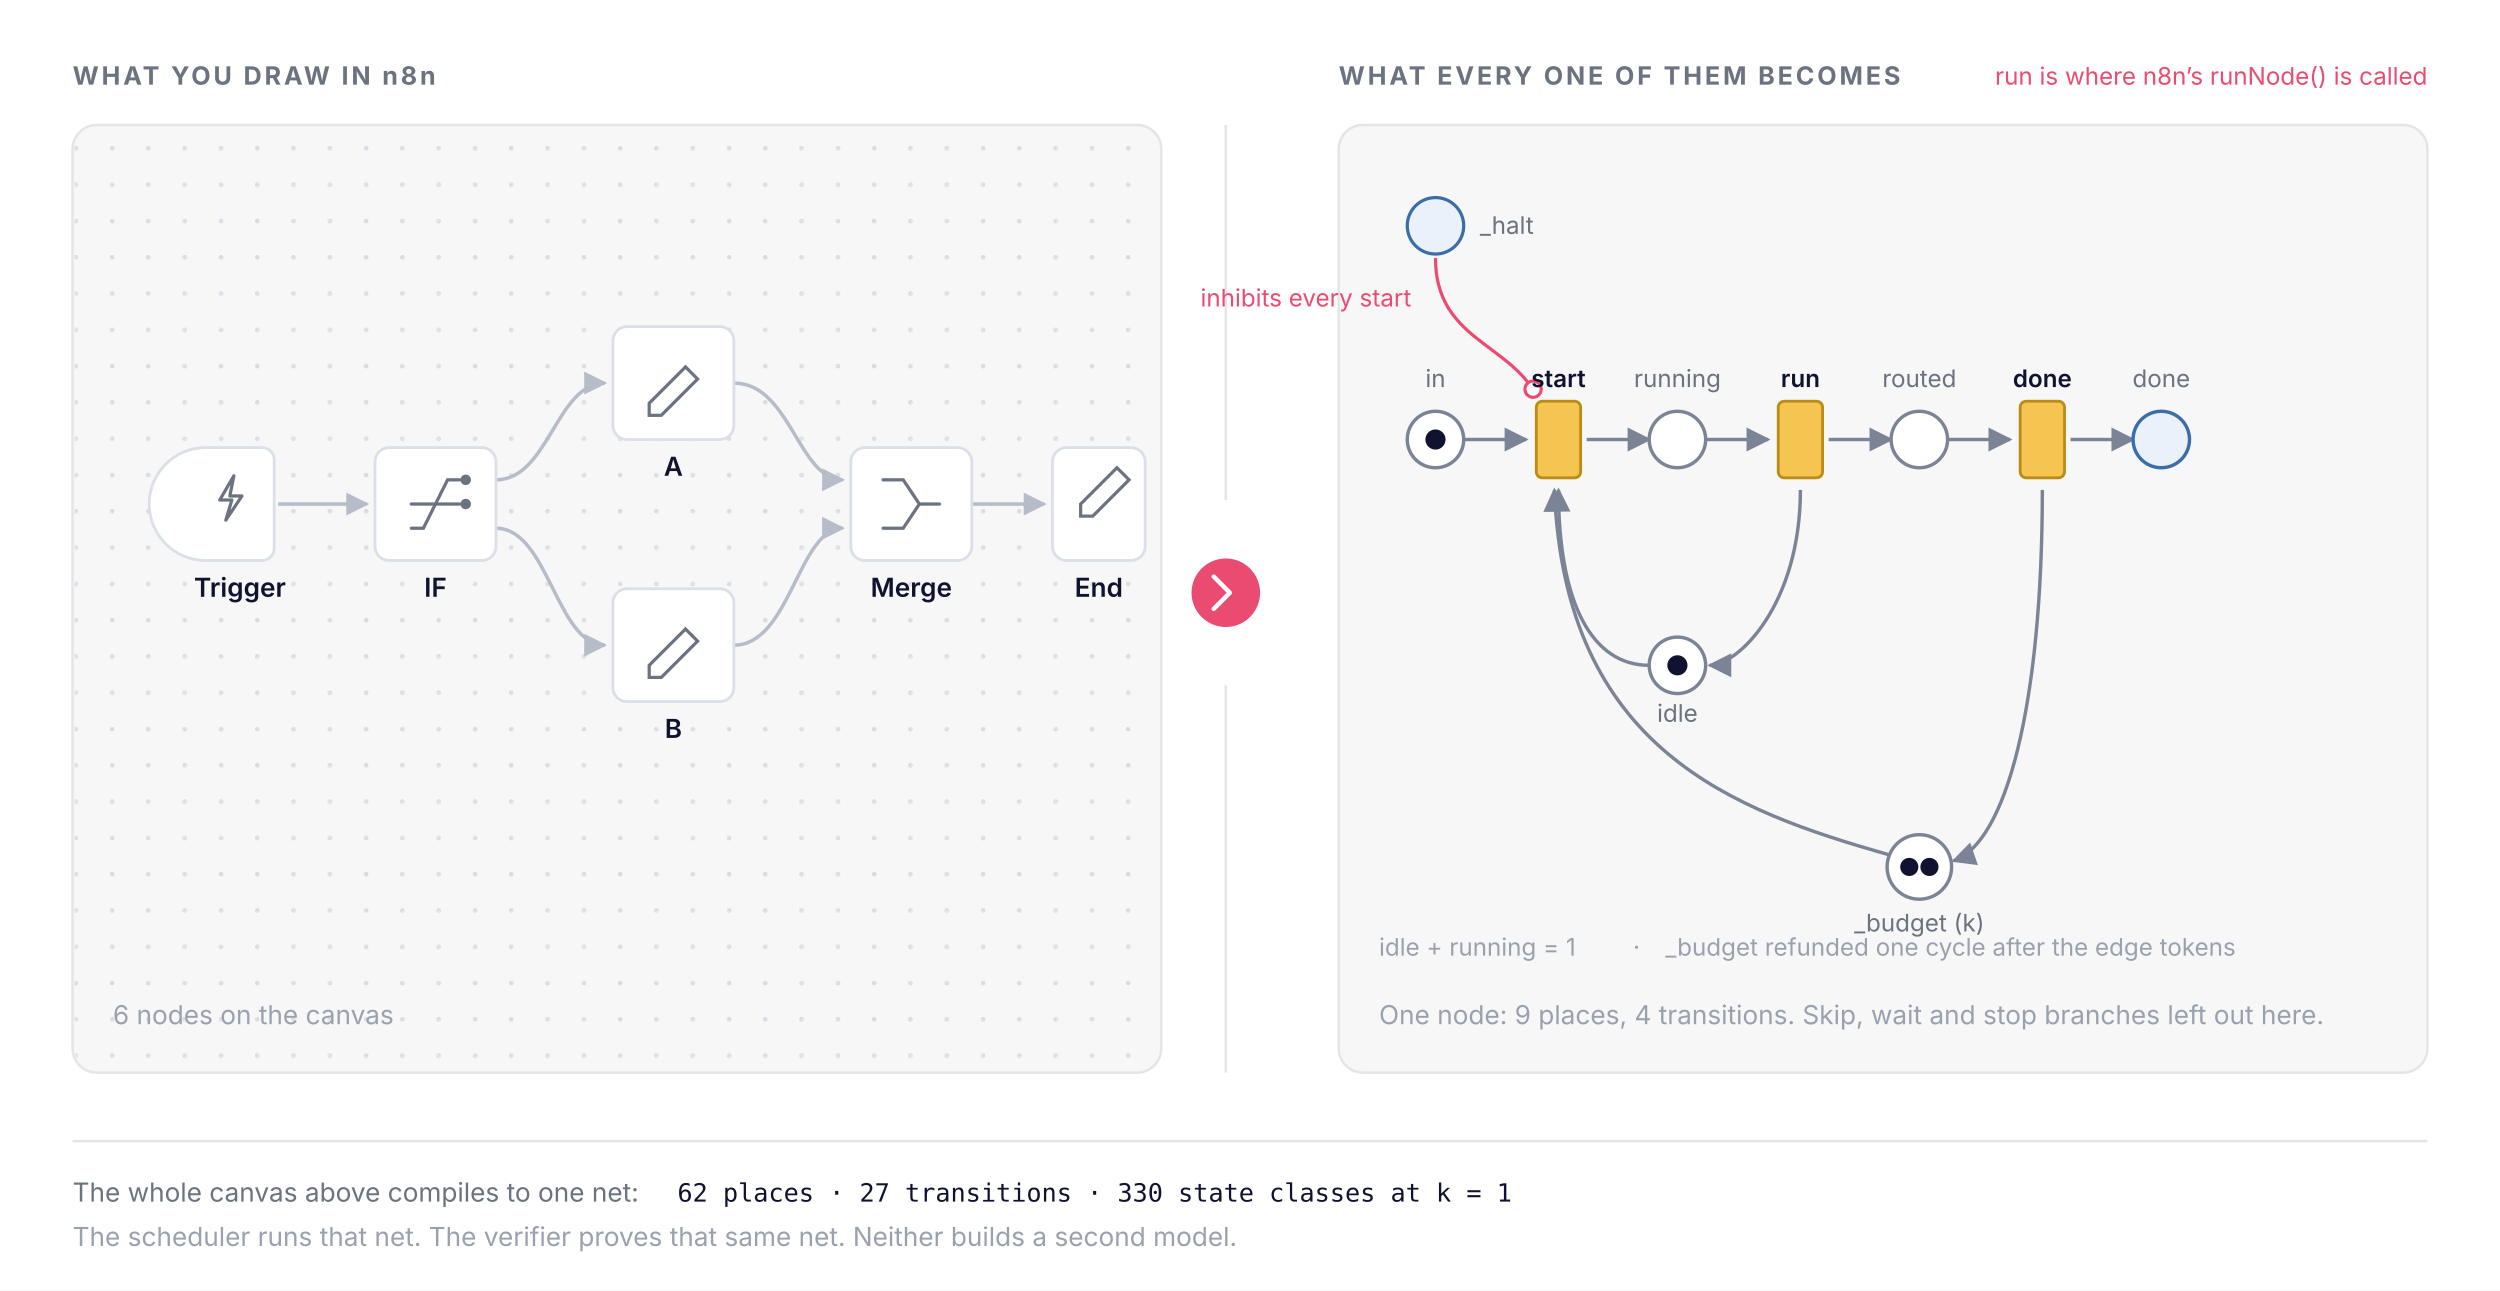
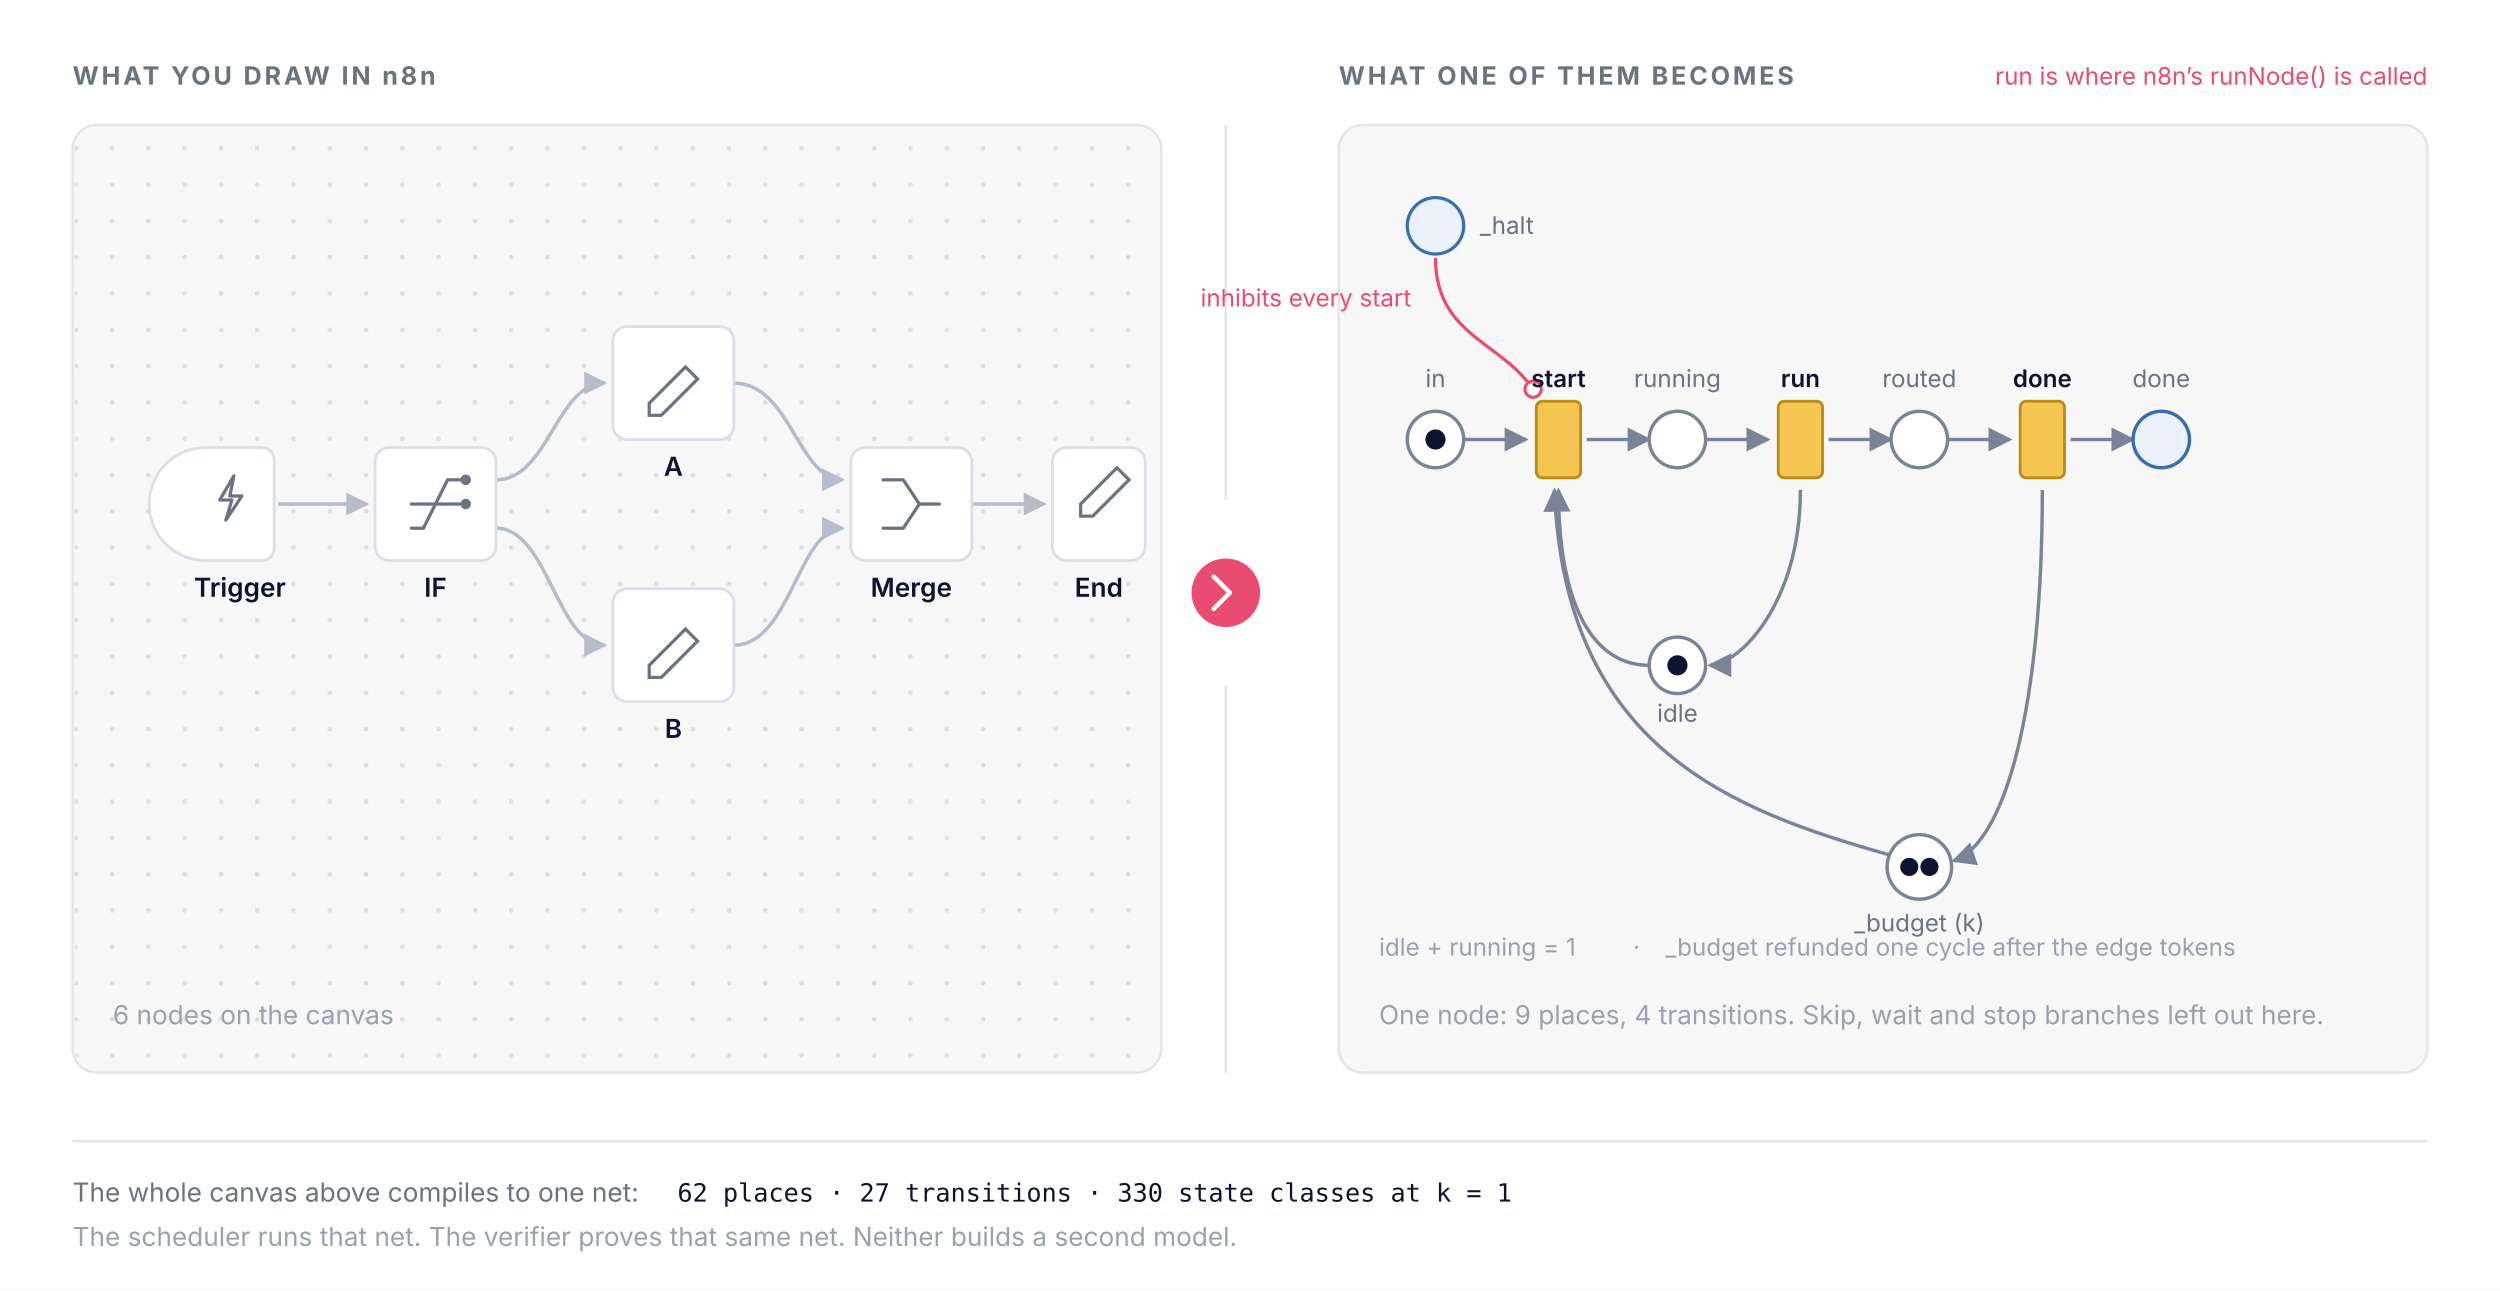
<svg xmlns="http://www.w3.org/2000/svg" viewBox="0 0 1240 640" width="1240" height="640" role="img" aria-label="Left: the diamond workflow on an n8n canvas - Trigger into IF, which branches to A and B, both into Merge, then End. Right: what one of those nodes compiles to - a Petri net gadget with in, idle, running, routed and done places, start, run and done transitions, a shared budget token and a halt place that inhibits the start.">
  <style>
    .bg      { fill: #ffffff; }
    .canvas  { fill: #f7f7f8; stroke: #e4e5e9; }
    .dot     { fill: #d9dae0; }
    .card    { fill: #ffffff; stroke: #dbdfe7; }
    .cardln  { stroke: #dbdfe7; }
    .glyph   { stroke: #6b7280; fill: none; }
    .wire    { stroke: #b6bcc8; fill: none; }
    .ink     { fill: #101330; }
    .muted   { fill: #6b7280; }
    .faint   { fill: #9aa1ae; }
    .accent  { fill: #ea4b71; }
    .accentS { stroke: #ea4b71; }
    .place   { fill: #ffffff; stroke: #7b8496; }
    .term    { fill: #eaf1fb; stroke: #3b6ea8; }
    .bar     { fill: #f5c451; stroke: #b98c14; }
    .tok     { fill: #101330; }
    .arc     { stroke: #7b8496; fill: none; }
    .inhib   { stroke: #ea4b71; fill: none; }
    .inhibD  { fill: #ffffff; stroke: #ea4b71; }
    .panelln { stroke: #e4e5e9; }
    .ahF     { fill: #7b8496; }
    .awF     { fill: #b6bcc8; }
    .inhF    { fill: #ffffff; stroke: #ea4b71; }
    .onacc   { stroke: #ffffff; }
    text     { font-family: Inter, -apple-system, BlinkMacSystemFont, "Segoe UI", Roboto, "Helvetica Neue", Arial, sans-serif; }
    .eyebrow { font-size: 12.5px; font-weight: 700; letter-spacing: 1.4px; }
    .nodelbl { font-size: 13px; font-weight: 600; }
    .plbl    { font-size: 12px; }
    .tlbl    { font-size: 12px; font-weight: 600; }
    .note    { font-size: 13px; }
    .mono    { font-family: ui-monospace, SFMono-Regular, Menlo, Consolas, monospace; font-size: 12.5px; }
  </style>
  <defs>
    <marker id="ah" viewBox="0 0 10 10" refX="9" refY="5" markerWidth="7" markerHeight="7" orient="auto-start-reverse">
      <path class="ahF" d="M0 0 L10 5 L0 10 z" />
    </marker>
    <marker id="aw" viewBox="0 0 10 10" refX="9" refY="5" markerWidth="6.5" markerHeight="6.5" orient="auto-start-reverse">
      <path class="awF" d="M0 0 L10 5 L0 10 z" />
    </marker>
    <marker id="inh" viewBox="0 0 10 10" refX="8" refY="5" markerWidth="7" markerHeight="7" orient="auto">
      <circle class="inhF" cx="5" cy="5" r="3.6" stroke-width="1.4" />
    </marker>
    <pattern id="grid" width="18" height="18" patternUnits="userSpaceOnUse">
      <circle class="dot" cx="1.6" cy="1.6" r="1.15" />
    </pattern>
  </defs>
  <rect class="bg" x="0" y="0" width="1240" height="640" />
  <text class="muted eyebrow" x="36" y="42">WHAT YOU DRAW IN n8n</text>
  <rect class="canvas" x="36" y="62" width="540" height="470" rx="12" stroke-width="1.25" />
  <rect x="37" y="63" width="538" height="468" rx="11" fill="url(#grid)" />
  <g class="wire" stroke-width="1.75" marker-end="url(#aw)">
    <path d="M138 250 C160 250 162 250 182 250" />
    <path d="M246 238 C272 238 276 190 300 190" />
    <path d="M246 262 C272 262 276 320 300 320" />
    <path d="M364 190 C392 190 396 238 418 238" />
    <path d="M364 320 C392 320 396 262 418 262" />
    <path d="M482 250 C500 250 500 250 518 250" />
  </g>
  <path class="card" stroke-width="1.4" d="M102 222 h28 a6 6 0 0 1 6 6 v44 a6 6 0 0 1 -6 6 h-28 a28 28 0 0 1 0 -56 z" />
  <g class="glyph" stroke-width="1.6" stroke-linejoin="round" stroke-linecap="round">
    <path d="M116 236 l-7 12 h6 l-3 10 l8 -12 h-6 z" />
  </g>
  <text class="ink nodelbl" x="119" y="296" text-anchor="middle">Trigger</text>
  <rect class="card" x="186" y="222" width="60" height="56" rx="7" stroke-width="1.4" />
  <g class="glyph" stroke-width="1.6" stroke-linecap="round">
    <path d="M204 262 h6 l12 -24 h6" />
    <path d="M204 250 h24" />
    <circle class="muted" cx="231" cy="238" r="2.6" stroke="none" />
    <circle class="muted" cx="231" cy="250" r="2.6" stroke="none" />
  </g>
  <text class="ink nodelbl" x="216" y="296" text-anchor="middle">IF</text>
  <rect class="card" x="304" y="162" width="60" height="56" rx="7" stroke-width="1.4" />
  <g class="glyph" stroke-width="1.6" stroke-linecap="round">
    <path d="M322 200 l18 -18 l6 6 l-18 18 h-6 z" />
  </g>
  <text class="ink nodelbl" x="334" y="236" text-anchor="middle">A</text>
  <rect class="card" x="304" y="292" width="60" height="56" rx="7" stroke-width="1.4" />
  <g class="glyph" stroke-width="1.6" stroke-linecap="round">
    <path d="M322 330 l18 -18 l6 6 l-18 18 h-6 z" />
  </g>
  <text class="ink nodelbl" x="334" y="366" text-anchor="middle">B</text>
  <rect class="card" x="422" y="222" width="60" height="56" rx="7" stroke-width="1.4" />
  <g class="glyph" stroke-width="1.6" stroke-linecap="round">
    <path d="M438 238 h10 l8 12 h10" />
    <path d="M438 262 h10 l8 -12" />
  </g>
  <text class="ink nodelbl" x="452" y="296" text-anchor="middle">Merge</text>
  <rect class="card" x="522" y="222" width="46" height="56" rx="7" stroke-width="1.4" />
  <g class="glyph" stroke-width="1.6" stroke-linecap="round">
    <path d="M536 250 l18 -18 l6 6 l-18 18 h-6 z" />
  </g>
  <text class="ink nodelbl" x="545" y="296" text-anchor="middle">End</text>
  <text class="faint note" x="56" y="508">6 nodes on the canvas</text>
  <g transform="translate(608 288)">
    <line class="panelln" stroke-width="1.25" x1="0" y1="-226" x2="0" y2="-40" />
    <line class="panelln" stroke-width="1.25" x1="0" y1="52" x2="0" y2="244" />
    <circle class="accent" cx="0" cy="6" r="17" />
    <path d="M-6 -2 L2 6 L-6 14" class="onacc" fill="none" stroke-width="2.2" stroke-linecap="round" stroke-linejoin="round" />
  </g>
-   <text class="muted eyebrow" x="664" y="42">WHAT EVERY ONE OF THEM BECOMES</text>
+   <text class="muted eyebrow" x="664" y="42">WHAT ONE OF THEM BECOMES</text>
  <text class="accent plbl" x="1204" y="42" text-anchor="end">run is where n8n’s runNode() is called</text>
  <rect class="canvas" x="664" y="62" width="540" height="470" rx="12" stroke-width="1.25" />
  <circle class="term" cx="712" cy="112" r="14" stroke-width="1.6" />
  <text class="muted plbl" x="734" y="116">_halt</text>
  <path class="inhib" stroke-width="1.6" marker-end="url(#inh)" d="M712 128 C712 168 748 170 762 196" />
  <text class="accent plbl" x="700" y="152" text-anchor="end">inhibits every start</text>
  <g class="arc" stroke-width="1.7" marker-end="url(#ah)">
    <path d="M726 218 L757 218" />
    <path d="M787 218 L818 218" />
    <path d="M846 218 L877 218" />
    <path d="M907 218 L938 218" />
    <path d="M966 218 L997 218" />
    <path d="M1027 218 L1058 218" />
  </g>
  <circle class="place" cx="712" cy="218" r="14" stroke-width="1.7" />
  <circle class="tok" cx="712" cy="218" r="5" />
  <text class="muted plbl" x="712" y="192" text-anchor="middle">in</text>
  <rect class="bar" x="762" y="199" width="22" height="38" rx="3" stroke-width="1.4" />
  <text class="ink tlbl" x="773" y="192" text-anchor="middle">start</text>
  <circle class="place" cx="832" cy="218" r="14" stroke-width="1.7" />
  <text class="muted plbl" x="832" y="192" text-anchor="middle">running</text>
  <rect class="bar" x="882" y="199" width="22" height="38" rx="3" stroke-width="1.4" />
  <text class="ink tlbl" x="893" y="192" text-anchor="middle">run</text>
  <circle class="place" cx="952" cy="218" r="14" stroke-width="1.7" />
  <text class="muted plbl" x="952" y="192" text-anchor="middle">routed</text>
  <rect class="bar" x="1002" y="199" width="22" height="38" rx="3" stroke-width="1.4" />
  <text class="ink tlbl" x="1013" y="192" text-anchor="middle">done</text>
  <circle class="term" cx="1072" cy="218" r="14" stroke-width="1.7" />
  <text class="muted plbl" x="1072" y="192" text-anchor="middle">done</text>
  <circle class="place" cx="832" cy="330" r="14" stroke-width="1.7" />
  <circle class="tok" cx="832" cy="330" r="5" />
  <text class="muted plbl" x="832" y="358" text-anchor="middle">idle</text>
  <path class="arc" stroke-width="1.7" marker-end="url(#ah)" d="M818 330 C790 330 773 300 773 243" />
  <path class="arc" stroke-width="1.7" marker-end="url(#ah)" d="M893 243 C893 300 862 330 848 330" />
  <circle class="place" cx="952" cy="430" r="16" stroke-width="1.7" />
  <circle class="tok" cx="947" cy="430" r="4.5" />
  <circle class="tok" cx="957" cy="430" r="4.5" />
  <text class="muted plbl" x="952" y="462" text-anchor="middle">_budget  (k)</text>
  <path class="arc" stroke-width="1.7" marker-end="url(#ah)" d="M937 424 C860 402 776 372 771 243" />
  <path class="arc" stroke-width="1.7" marker-end="url(#ah)" d="M1013 243 C1013 350 995 418 969 427" />
  <text class="faint plbl" x="684" y="474">idle + running = 1</text>
  <text class="faint plbl" x="810" y="474">·</text>
  <text class="faint plbl" x="826" y="474">_budget refunded one cycle after the edge tokens</text>
  <text class="faint note" x="684" y="508">One node: 9 places, 4 transitions. Skip, wait and stop branches left out here.</text>
  <line class="panelln" stroke-width="1.25" x1="36" y1="566" x2="1204" y2="566" />
  <text class="muted note" x="36" y="596">The whole canvas above compiles to one net:</text>
  <text class="ink mono" x="336" y="596">62 places · 27 transitions · 330 state classes at k = 1</text>
  <text class="faint note" x="36" y="618">The scheduler runs that net. The verifier proves that same net. Neither builds a second model.</text>
</svg>
